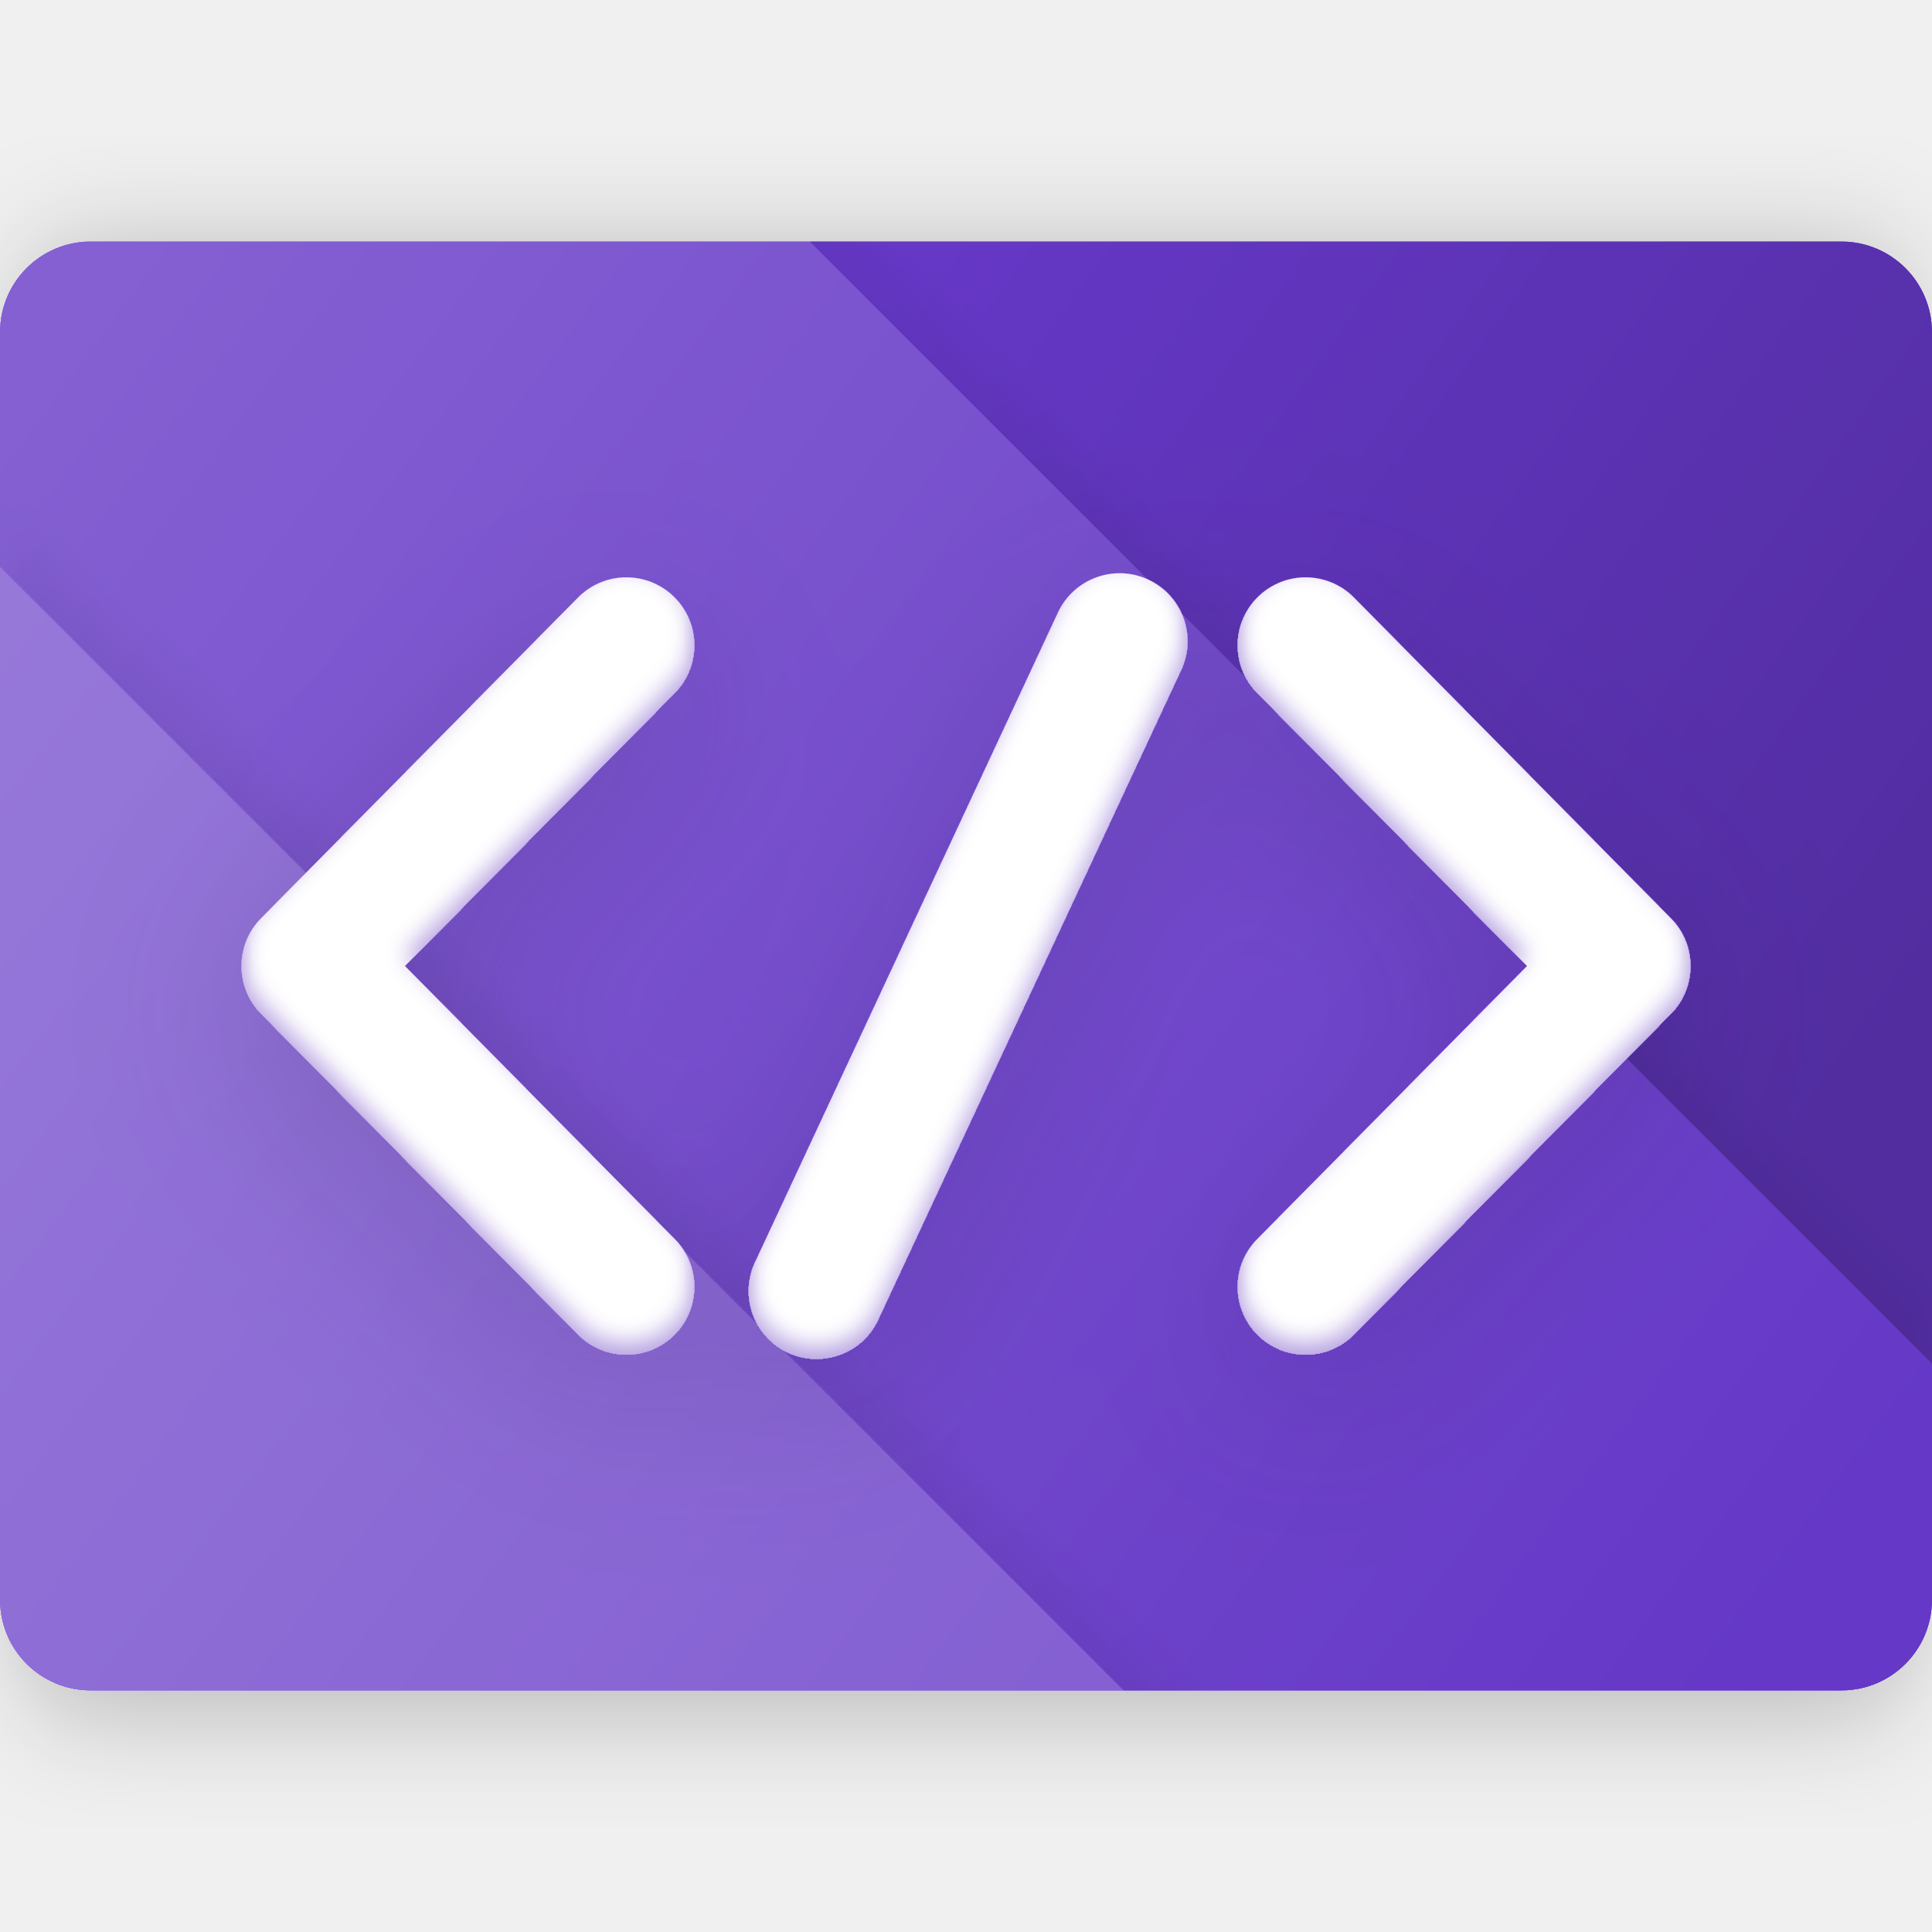
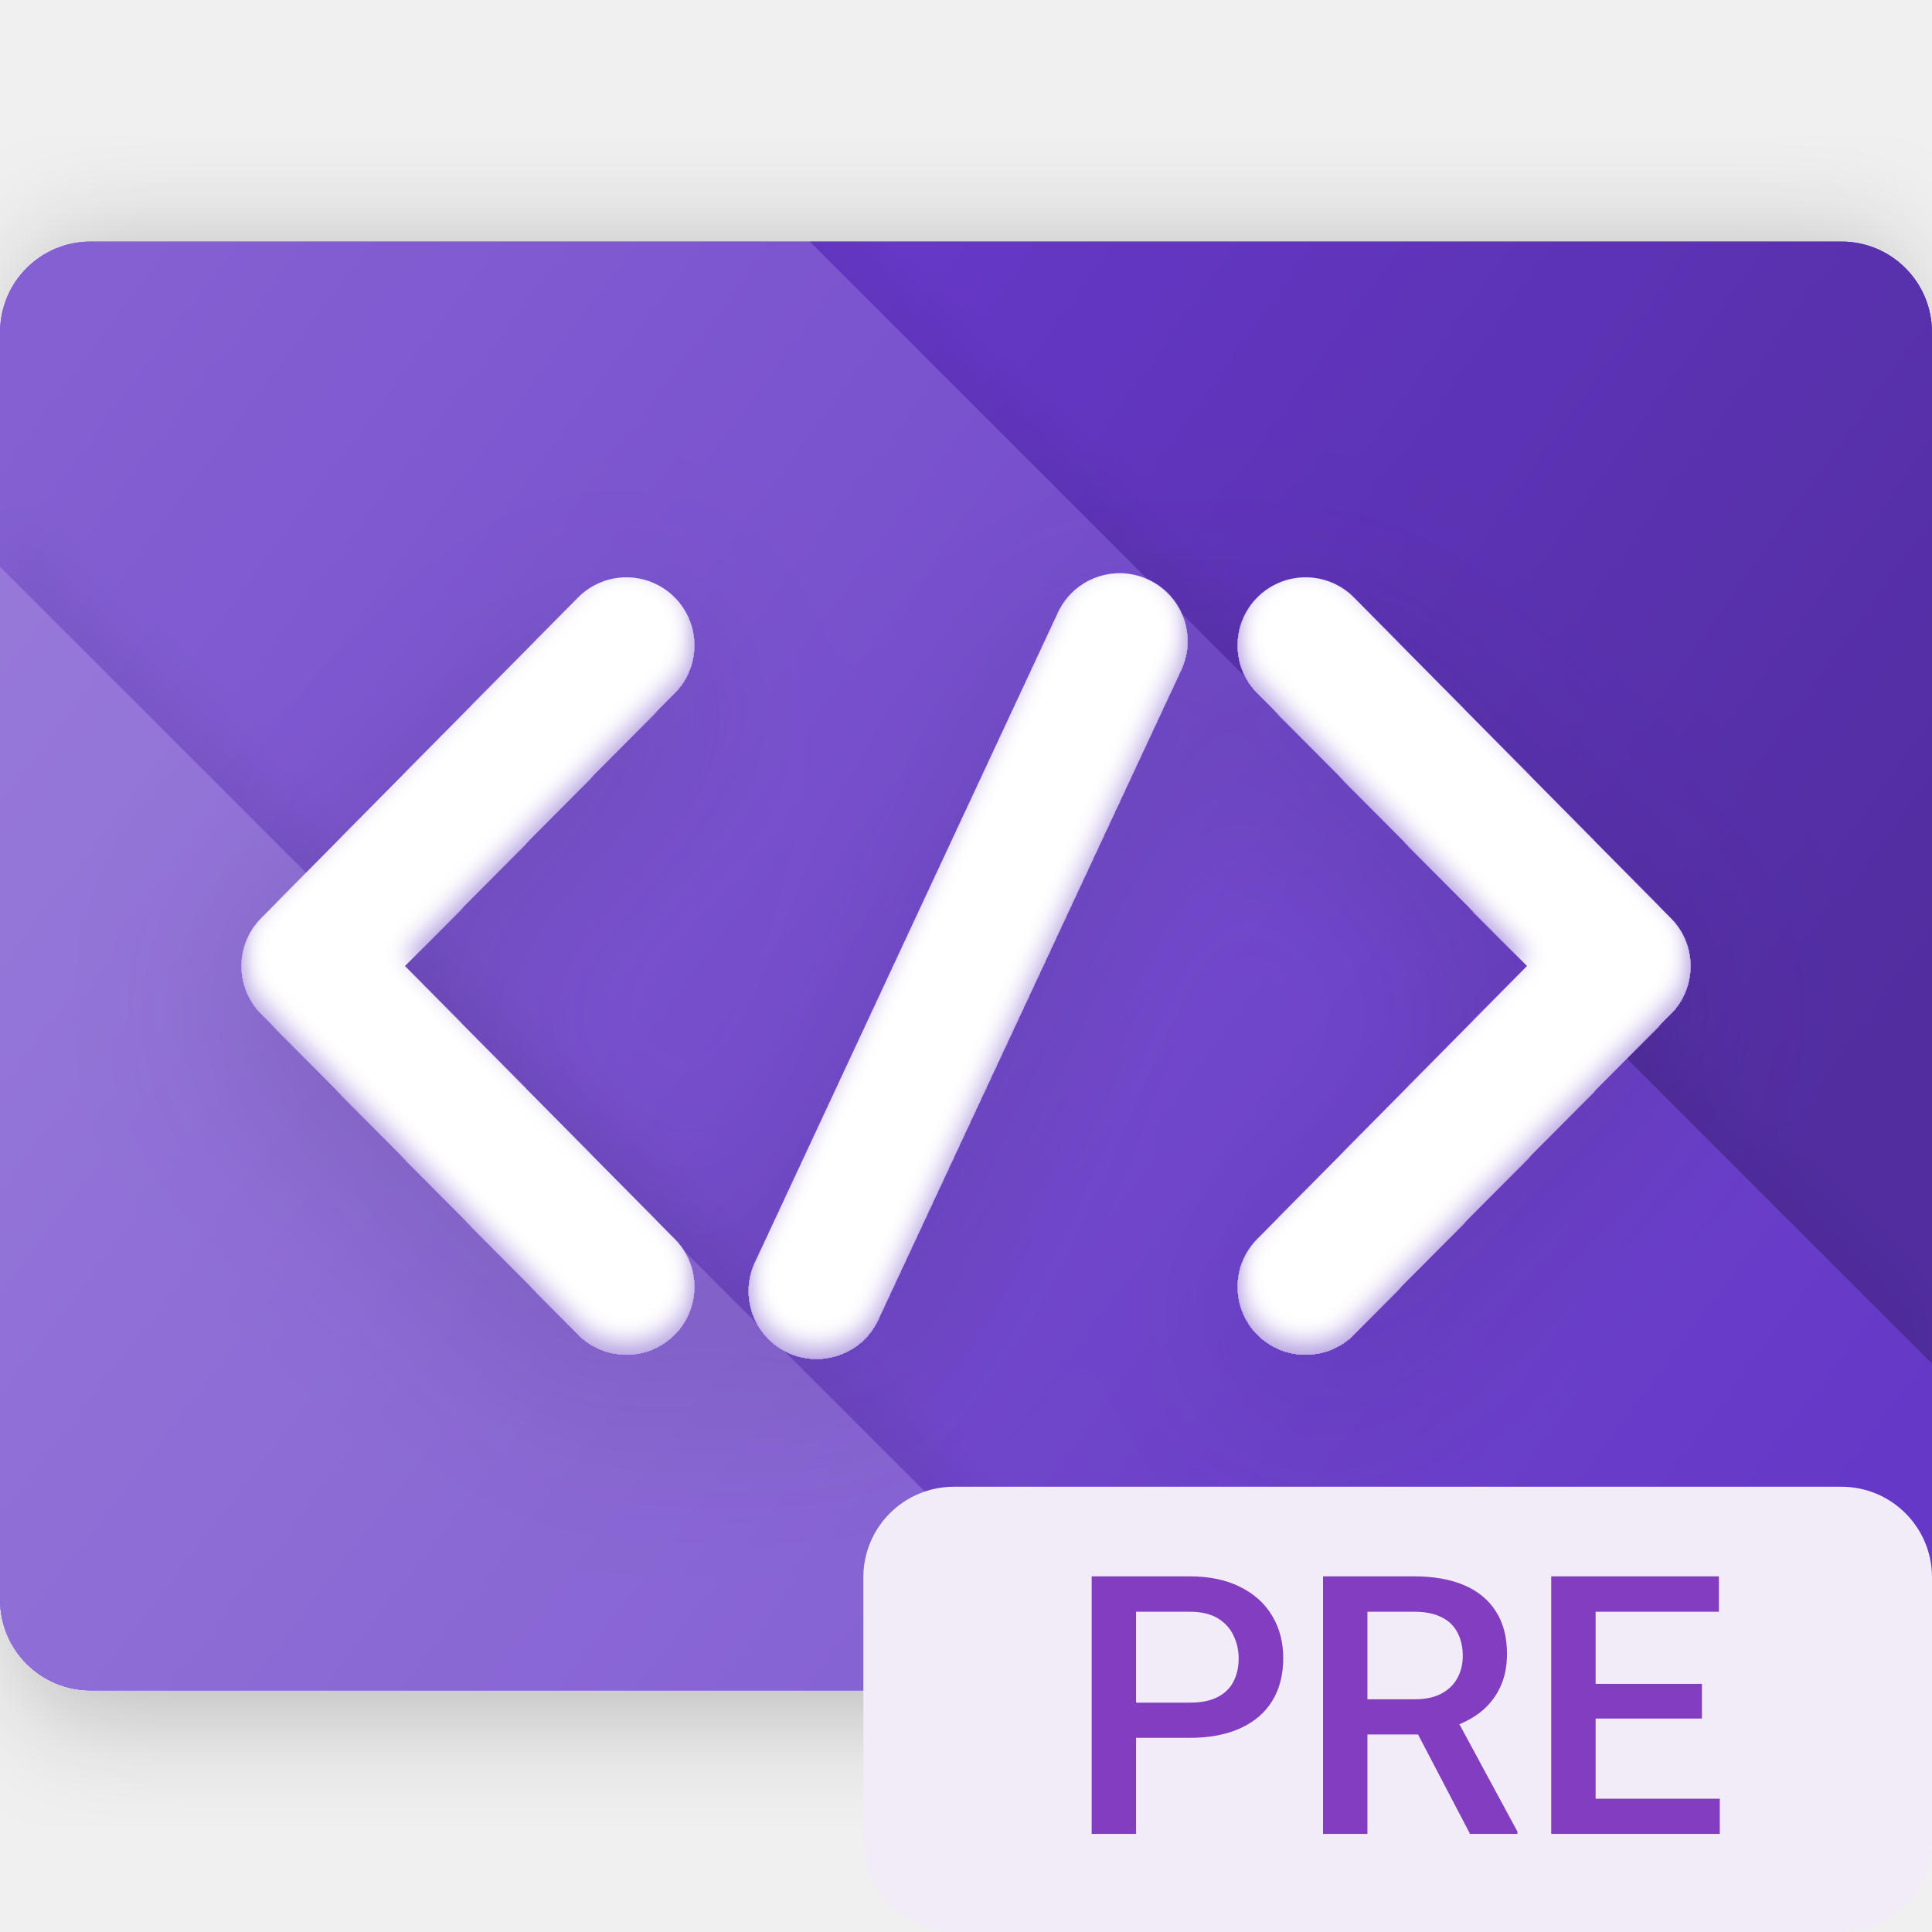
- <svg xmlns="http://www.w3.org/2000/svg" width="256" height="256" viewBox="0 0 256 256" fill="none">
-   <g clip-path="url(#clip0_1_319)">
-     <g filter="url(#filter0_d_1_319)">
-       <g clip-path="url(#clip1_1_319)">
-         <rect y="32" width="256" height="192" rx="12" fill="url(#paint0_linear_1_319)" />
-         <rect x="52.879" y="-22.378" width="106.334" height="319" transform="rotate(-45 52.8788 -22.3783)" fill="url(#paint1_linear_1_319)" />
-         <g filter="url(#filter1_d_1_319)">
-           <rect x="-22.311" y="52.811" width="106.334" height="319" transform="rotate(-45 -22.3106 52.8106)" fill="url(#paint2_linear_1_319)" />
+ <svg xmlns="http://www.w3.org/2000/svg" width="512" height="512" viewBox="0 0 512 512" fill="none">
+   <g clip-path="url(#clip0_1_235)">
+     <g filter="url(#filter0_d_1_235)">
+       <g clip-path="url(#clip1_1_235)">
+         <rect y="64" width="512" height="384" rx="24" fill="url(#paint0_linear_1_235)" />
+         <rect x="105.758" y="-44.757" width="212.667" height="637.999" transform="rotate(-45 105.758 -44.7566)" fill="url(#paint1_linear_1_235)" />
+         <g filter="url(#filter1_d_1_235)">
+           <rect x="-44.621" y="105.621" width="212.667" height="637.999" transform="rotate(-45 -44.6213 105.621)" fill="url(#paint2_linear_1_235)" />
        </g>
-         <g filter="url(#filter2_d_1_319)">
-           <rect x="-97.5" y="128" width="106.334" height="319" transform="rotate(-45 -97.5 128)" fill="url(#paint3_linear_1_319)" />
+         <g filter="url(#filter2_d_1_235)">
+           <rect x="-195" y="256" width="212.667" height="637.999" transform="rotate(-45 -195 256)" fill="url(#paint3_linear_1_235)" />
        </g>
-         <g filter="url(#filter3_d_1_319)">
-           <g filter="url(#filter4_i_1_319)">
-             <path d="M83 85.5L41 128L83 170.5" stroke="white" stroke-width="18" stroke-linecap="round" stroke-linejoin="round" />
+         <g filter="url(#filter3_d_1_235)">
+           <g filter="url(#filter4_i_1_235)">
+             <path d="M166 171L82 256L166 341" stroke="white" stroke-width="36" stroke-linecap="round" stroke-linejoin="round" />
          </g>
-           <g filter="url(#filter5_i_1_319)">
-             <rect x="144" y="73" width="18" height="113" rx="9" transform="rotate(25 144 73)" fill="white" />
+           <g filter="url(#filter5_i_1_235)">
+             <rect x="288" y="146" width="36" height="226" rx="18" transform="rotate(25 288 146)" fill="white" />
          </g>
-           <g filter="url(#filter6_i_1_319)">
-             <path d="M173 85.5L215 128L173 170.5" stroke="white" stroke-width="18" stroke-linecap="round" stroke-linejoin="round" />
+           <g filter="url(#filter6_i_1_235)">
+             <path d="M346 171L430 256L346 341" stroke="white" stroke-width="36" stroke-linecap="round" stroke-linejoin="round" />
          </g>
        </g>
      </g>
    </g>
+     <rect x="228.8" y="394" width="283.2" height="118" rx="24" fill="#F2EBF8" />
+     <path d="M315.228 460.547H297.463V451.219H315.228C318.322 451.219 320.822 450.719 322.728 449.719C324.634 448.719 326.025 447.344 326.9 445.594C327.806 443.812 328.259 441.781 328.259 439.5C328.259 437.344 327.806 435.328 326.9 433.453C326.025 431.547 324.634 430.016 322.728 428.859C320.822 427.703 318.322 427.125 315.228 427.125H301.072V486H289.306V417.75H315.228C320.509 417.75 324.994 418.688 328.681 420.562C332.4 422.406 335.228 424.969 337.166 428.25C339.103 431.5 340.072 435.219 340.072 439.406C340.072 443.812 339.103 447.594 337.166 450.75C335.228 453.906 332.4 456.328 328.681 458.016C324.994 459.703 320.509 460.547 315.228 460.547ZM350.619 417.75H374.759C379.947 417.75 384.369 418.531 388.025 420.094C391.681 421.656 394.478 423.969 396.416 427.031C398.384 430.062 399.369 433.812 399.369 438.281C399.369 441.688 398.744 444.688 397.494 447.281C396.244 449.875 394.478 452.062 392.197 453.844C389.916 455.594 387.197 456.953 384.041 457.922L380.478 459.656H358.775L358.681 450.328H374.947C377.759 450.328 380.103 449.828 381.978 448.828C383.853 447.828 385.259 446.469 386.197 444.75C387.166 443 387.65 441.031 387.65 438.844C387.65 436.469 387.181 434.406 386.244 432.656C385.338 430.875 383.931 429.516 382.025 428.578C380.119 427.609 377.697 427.125 374.759 427.125H362.384V486H350.619V417.75ZM389.572 486L373.541 455.344L385.869 455.297L402.134 485.391V486H389.572ZM455.759 476.672V486H419.525V476.672H455.759ZM422.853 417.75V486H411.088V417.75H422.853ZM451.025 446.25V455.438H419.525V446.25H451.025ZM455.525 417.75V427.125H419.525V417.75H455.525Z" fill="#823DC0" />
  </g>
  <defs>
-     <filter id="filter0_d_1_319" x="-16" y="18" width="288" height="224" filterUnits="userSpaceOnUse" color-interpolation-filters="sRGB">
+     <filter id="filter0_d_1_235" x="-32" y="36" width="576" height="448" filterUnits="userSpaceOnUse" color-interpolation-filters="sRGB">
      <feFlood flood-opacity="0" result="BackgroundImageFix" />
      <feColorMatrix in="SourceAlpha" type="matrix" values="0 0 0 0 0 0 0 0 0 0 0 0 0 0 0 0 0 0 127 0" result="hardAlpha" />
-       <feOffset dy="2" />
-       <feGaussianBlur stdDeviation="8" />
+       <feOffset dy="4" />
+       <feGaussianBlur stdDeviation="16" />
      <feComposite in2="hardAlpha" operator="out" />
      <feColorMatrix type="matrix" values="0 0 0 0 0 0 0 0 0 0 0 0 0 0 0 0 0 0 0.25 0" />
-       <feBlend mode="normal" in2="BackgroundImageFix" result="effect1_dropShadow_1_319" />
-       <feBlend mode="normal" in="SourceGraphic" in2="effect1_dropShadow_1_319" result="shape" />
+       <feBlend mode="normal" in2="BackgroundImageFix" result="effect1_dropShadow_1_235" />
+       <feBlend mode="normal" in="SourceGraphic" in2="effect1_dropShadow_1_235" result="shape" />
    </filter>
-     <filter id="filter1_d_1_319" x="-28.311" y="-34.379" width="312.756" height="312.756" filterUnits="userSpaceOnUse" color-interpolation-filters="sRGB">
+     <filter id="filter1_d_1_235" x="-56.621" y="-68.757" width="625.512" height="625.512" filterUnits="userSpaceOnUse" color-interpolation-filters="sRGB">
      <feFlood flood-opacity="0" result="BackgroundImageFix" />
      <feColorMatrix in="SourceAlpha" type="matrix" values="0 0 0 0 0 0 0 0 0 0 0 0 0 0 0 0 0 0 127 0" result="hardAlpha" />
-       <feOffset dy="-6" />
-       <feGaussianBlur stdDeviation="3" />
+       <feOffset dy="-12" />
+       <feGaussianBlur stdDeviation="6" />
      <feComposite in2="hardAlpha" operator="out" />
      <feColorMatrix type="matrix" values="0 0 0 0 0 0 0 0 0 0 0 0 0 0 0 0 0 0 0.05 0" />
-       <feBlend mode="normal" in2="BackgroundImageFix" result="effect1_dropShadow_1_319" />
-       <feBlend mode="normal" in="SourceGraphic" in2="effect1_dropShadow_1_319" result="shape" />
+       <feBlend mode="normal" in2="BackgroundImageFix" result="effect1_dropShadow_1_235" />
+       <feBlend mode="normal" in="SourceGraphic" in2="effect1_dropShadow_1_235" result="shape" />
    </filter>
-     <filter id="filter2_d_1_319" x="-103.5" y="40.811" width="312.756" height="312.756" filterUnits="userSpaceOnUse" color-interpolation-filters="sRGB">
+     <filter id="filter2_d_1_235" x="-207" y="81.622" width="625.512" height="625.512" filterUnits="userSpaceOnUse" color-interpolation-filters="sRGB">
      <feFlood flood-opacity="0" result="BackgroundImageFix" />
      <feColorMatrix in="SourceAlpha" type="matrix" values="0 0 0 0 0 0 0 0 0 0 0 0 0 0 0 0 0 0 127 0" result="hardAlpha" />
-       <feOffset dy="-6" />
-       <feGaussianBlur stdDeviation="3" />
+       <feOffset dy="-12" />
+       <feGaussianBlur stdDeviation="6" />
      <feComposite in2="hardAlpha" operator="out" />
      <feColorMatrix type="matrix" values="0 0 0 0 0 0 0 0 0 0 0 0 0 0 0 0 0 0 0.05 0" />
-       <feBlend mode="normal" in2="BackgroundImageFix" result="effect1_dropShadow_1_319" />
-       <feBlend mode="normal" in="SourceGraphic" in2="effect1_dropShadow_1_319" result="shape" />
+       <feBlend mode="normal" in2="BackgroundImageFix" result="effect1_dropShadow_1_235" />
+       <feBlend mode="normal" in="SourceGraphic" in2="effect1_dropShadow_1_235" result="shape" />
    </filter>
-     <filter id="filter3_d_1_319" x="3.385" y="57.497" width="249.231" height="153.334" filterUnits="userSpaceOnUse" color-interpolation-filters="sRGB">
+     <filter id="filter3_d_1_235" x="6.769" y="114.993" width="498.462" height="306.669" filterUnits="userSpaceOnUse" color-interpolation-filters="sRGB">
      <feFlood flood-opacity="0" result="BackgroundImageFix" />
      <feColorMatrix in="SourceAlpha" type="matrix" values="0 0 0 0 0 0 0 0 0 0 0 0 0 0 0 0 0 0 127 0" result="hardAlpha" />
-       <feOffset dy="6.154" />
-       <feGaussianBlur stdDeviation="12.308" />
+       <feOffset dy="12.308" />
+       <feGaussianBlur stdDeviation="24.615" />
      <feComposite in2="hardAlpha" operator="out" />
      <feColorMatrix type="matrix" values="0 0 0 0 0.175 0 0 0 0 0.109 0 0 0 0 0.316 0 0 0 0.2 0" />
-       <feBlend mode="normal" in2="BackgroundImageFix" result="effect1_dropShadow_1_319" />
-       <feBlend mode="normal" in="SourceGraphic" in2="effect1_dropShadow_1_319" result="shape" />
+       <feBlend mode="normal" in2="BackgroundImageFix" result="effect1_dropShadow_1_235" />
+       <feBlend mode="normal" in="SourceGraphic" in2="effect1_dropShadow_1_235" result="shape" />
    </filter>
-     <filter id="filter4_i_1_319" x="32" y="74.962" width="60" height="104.538" filterUnits="userSpaceOnUse" color-interpolation-filters="sRGB">
+     <filter id="filter4_i_1_235" x="64" y="149.923" width="120" height="209.077" filterUnits="userSpaceOnUse" color-interpolation-filters="sRGB">
      <feFlood flood-opacity="0" result="BackgroundImageFix" />
      <feBlend mode="normal" in="SourceGraphic" in2="BackgroundImageFix" result="shape" />
      <feColorMatrix in="SourceAlpha" type="matrix" values="0 0 0 0 0 0 0 0 0 0 0 0 0 0 0 0 0 0 127 0" result="hardAlpha" />
-       <feOffset dy="-1.538" />
-       <feGaussianBlur stdDeviation="1.538" />
+       <feOffset dy="-3.077" />
+       <feGaussianBlur stdDeviation="3.077" />
      <feComposite in2="hardAlpha" operator="arithmetic" k2="-1" k3="1" />
      <feColorMatrix type="matrix" values="0 0 0 0 0.714 0 0 0 0 0.635 0 0 0 0 0.883 0 0 0 1 0" />
-       <feBlend mode="normal" in2="shape" result="effect1_innerShadow_1_319" />
+       <feBlend mode="normal" in2="shape" result="effect1_innerShadow_1_235" />
    </filter>
-     <filter id="filter5_i_1_319" x="99.202" y="74.42" width="58.153" height="105.642" filterUnits="userSpaceOnUse" color-interpolation-filters="sRGB">
+     <filter id="filter5_i_1_235" x="198.405" y="148.839" width="116.306" height="211.284" filterUnits="userSpaceOnUse" color-interpolation-filters="sRGB">
      <feFlood flood-opacity="0" result="BackgroundImageFix" />
      <feBlend mode="normal" in="SourceGraphic" in2="BackgroundImageFix" result="shape" />
      <feColorMatrix in="SourceAlpha" type="matrix" values="0 0 0 0 0 0 0 0 0 0 0 0 0 0 0 0 0 0 127 0" result="hardAlpha" />
-       <feOffset dy="-1.538" />
-       <feGaussianBlur stdDeviation="1.538" />
+       <feOffset dy="-3.077" />
+       <feGaussianBlur stdDeviation="3.077" />
      <feComposite in2="hardAlpha" operator="arithmetic" k2="-1" k3="1" />
      <feColorMatrix type="matrix" values="0 0 0 0 0.714 0 0 0 0 0.635 0 0 0 0 0.883 0 0 0 1 0" />
-       <feBlend mode="normal" in2="shape" result="effect1_innerShadow_1_319" />
+       <feBlend mode="normal" in2="shape" result="effect1_innerShadow_1_235" />
    </filter>
-     <filter id="filter6_i_1_319" x="164" y="74.962" width="60" height="104.538" filterUnits="userSpaceOnUse" color-interpolation-filters="sRGB">
+     <filter id="filter6_i_1_235" x="328" y="149.923" width="120" height="209.077" filterUnits="userSpaceOnUse" color-interpolation-filters="sRGB">
      <feFlood flood-opacity="0" result="BackgroundImageFix" />
      <feBlend mode="normal" in="SourceGraphic" in2="BackgroundImageFix" result="shape" />
      <feColorMatrix in="SourceAlpha" type="matrix" values="0 0 0 0 0 0 0 0 0 0 0 0 0 0 0 0 0 0 127 0" result="hardAlpha" />
-       <feOffset dy="-1.538" />
-       <feGaussianBlur stdDeviation="1.538" />
+       <feOffset dy="-3.077" />
+       <feGaussianBlur stdDeviation="3.077" />
      <feComposite in2="hardAlpha" operator="arithmetic" k2="-1" k3="1" />
      <feColorMatrix type="matrix" values="0 0 0 0 0.714 0 0 0 0 0.635 0 0 0 0 0.883 0 0 0 1 0" />
-       <feBlend mode="normal" in2="shape" result="effect1_innerShadow_1_319" />
+       <feBlend mode="normal" in2="shape" result="effect1_innerShadow_1_235" />
    </filter>
-     <linearGradient id="paint0_linear_1_319" x1="0" y1="32" x2="184.32" y2="277.76" gradientUnits="userSpaceOnUse">
+     <linearGradient id="paint0_linear_1_235" x1="0" y1="64" x2="368.64" y2="555.52" gradientUnits="userSpaceOnUse">
      <stop stop-color="#8C6CD6" />
      <stop offset="1" stop-color="#6F44CA" />
    </linearGradient>
-     <linearGradient id="paint1_linear_1_319" x1="83.05" y1="59.037" x2="111.719" y2="228.641" gradientUnits="userSpaceOnUse">
+     <linearGradient id="paint1_linear_1_235" x1="166.1" y1="118.075" x2="223.438" y2="457.283" gradientUnits="userSpaceOnUse">
      <stop stop-color="#6638C7" />
      <stop offset="1" stop-color="#512D9F" />
    </linearGradient>
-     <linearGradient id="paint2_linear_1_319" x1="30.662" y1="65.498" x2="72.043" y2="345.397" gradientUnits="userSpaceOnUse">
+     <linearGradient id="paint2_linear_1_235" x1="61.324" y1="130.995" x2="144.085" y2="690.794" gradientUnits="userSpaceOnUse">
      <stop stop-color="#8460D2" />
      <stop offset="1" stop-color="#6538C7" />
    </linearGradient>
-     <linearGradient id="paint3_linear_1_319" x1="-12.736" y1="167.297" x2="13.78" y2="363.079" gradientUnits="userSpaceOnUse">
+     <linearGradient id="paint3_linear_1_235" x1="-25.472" y1="334.595" x2="27.56" y2="726.158" gradientUnits="userSpaceOnUse">
      <stop stop-color="#9678D9" />
      <stop offset="1" stop-color="#8460D2" />
    </linearGradient>
-     <clipPath id="clip0_1_319">
-       <rect width="256" height="256" fill="white" />
+     <clipPath id="clip0_1_235">
+       <rect width="512" height="512" fill="white" />
    </clipPath>
-     <clipPath id="clip1_1_319">
-       <rect y="32" width="256" height="192" rx="12" fill="white" />
+     <clipPath id="clip1_1_235">
+       <rect y="64" width="512" height="384" rx="24" fill="white" />
    </clipPath>
  </defs>
</svg>
